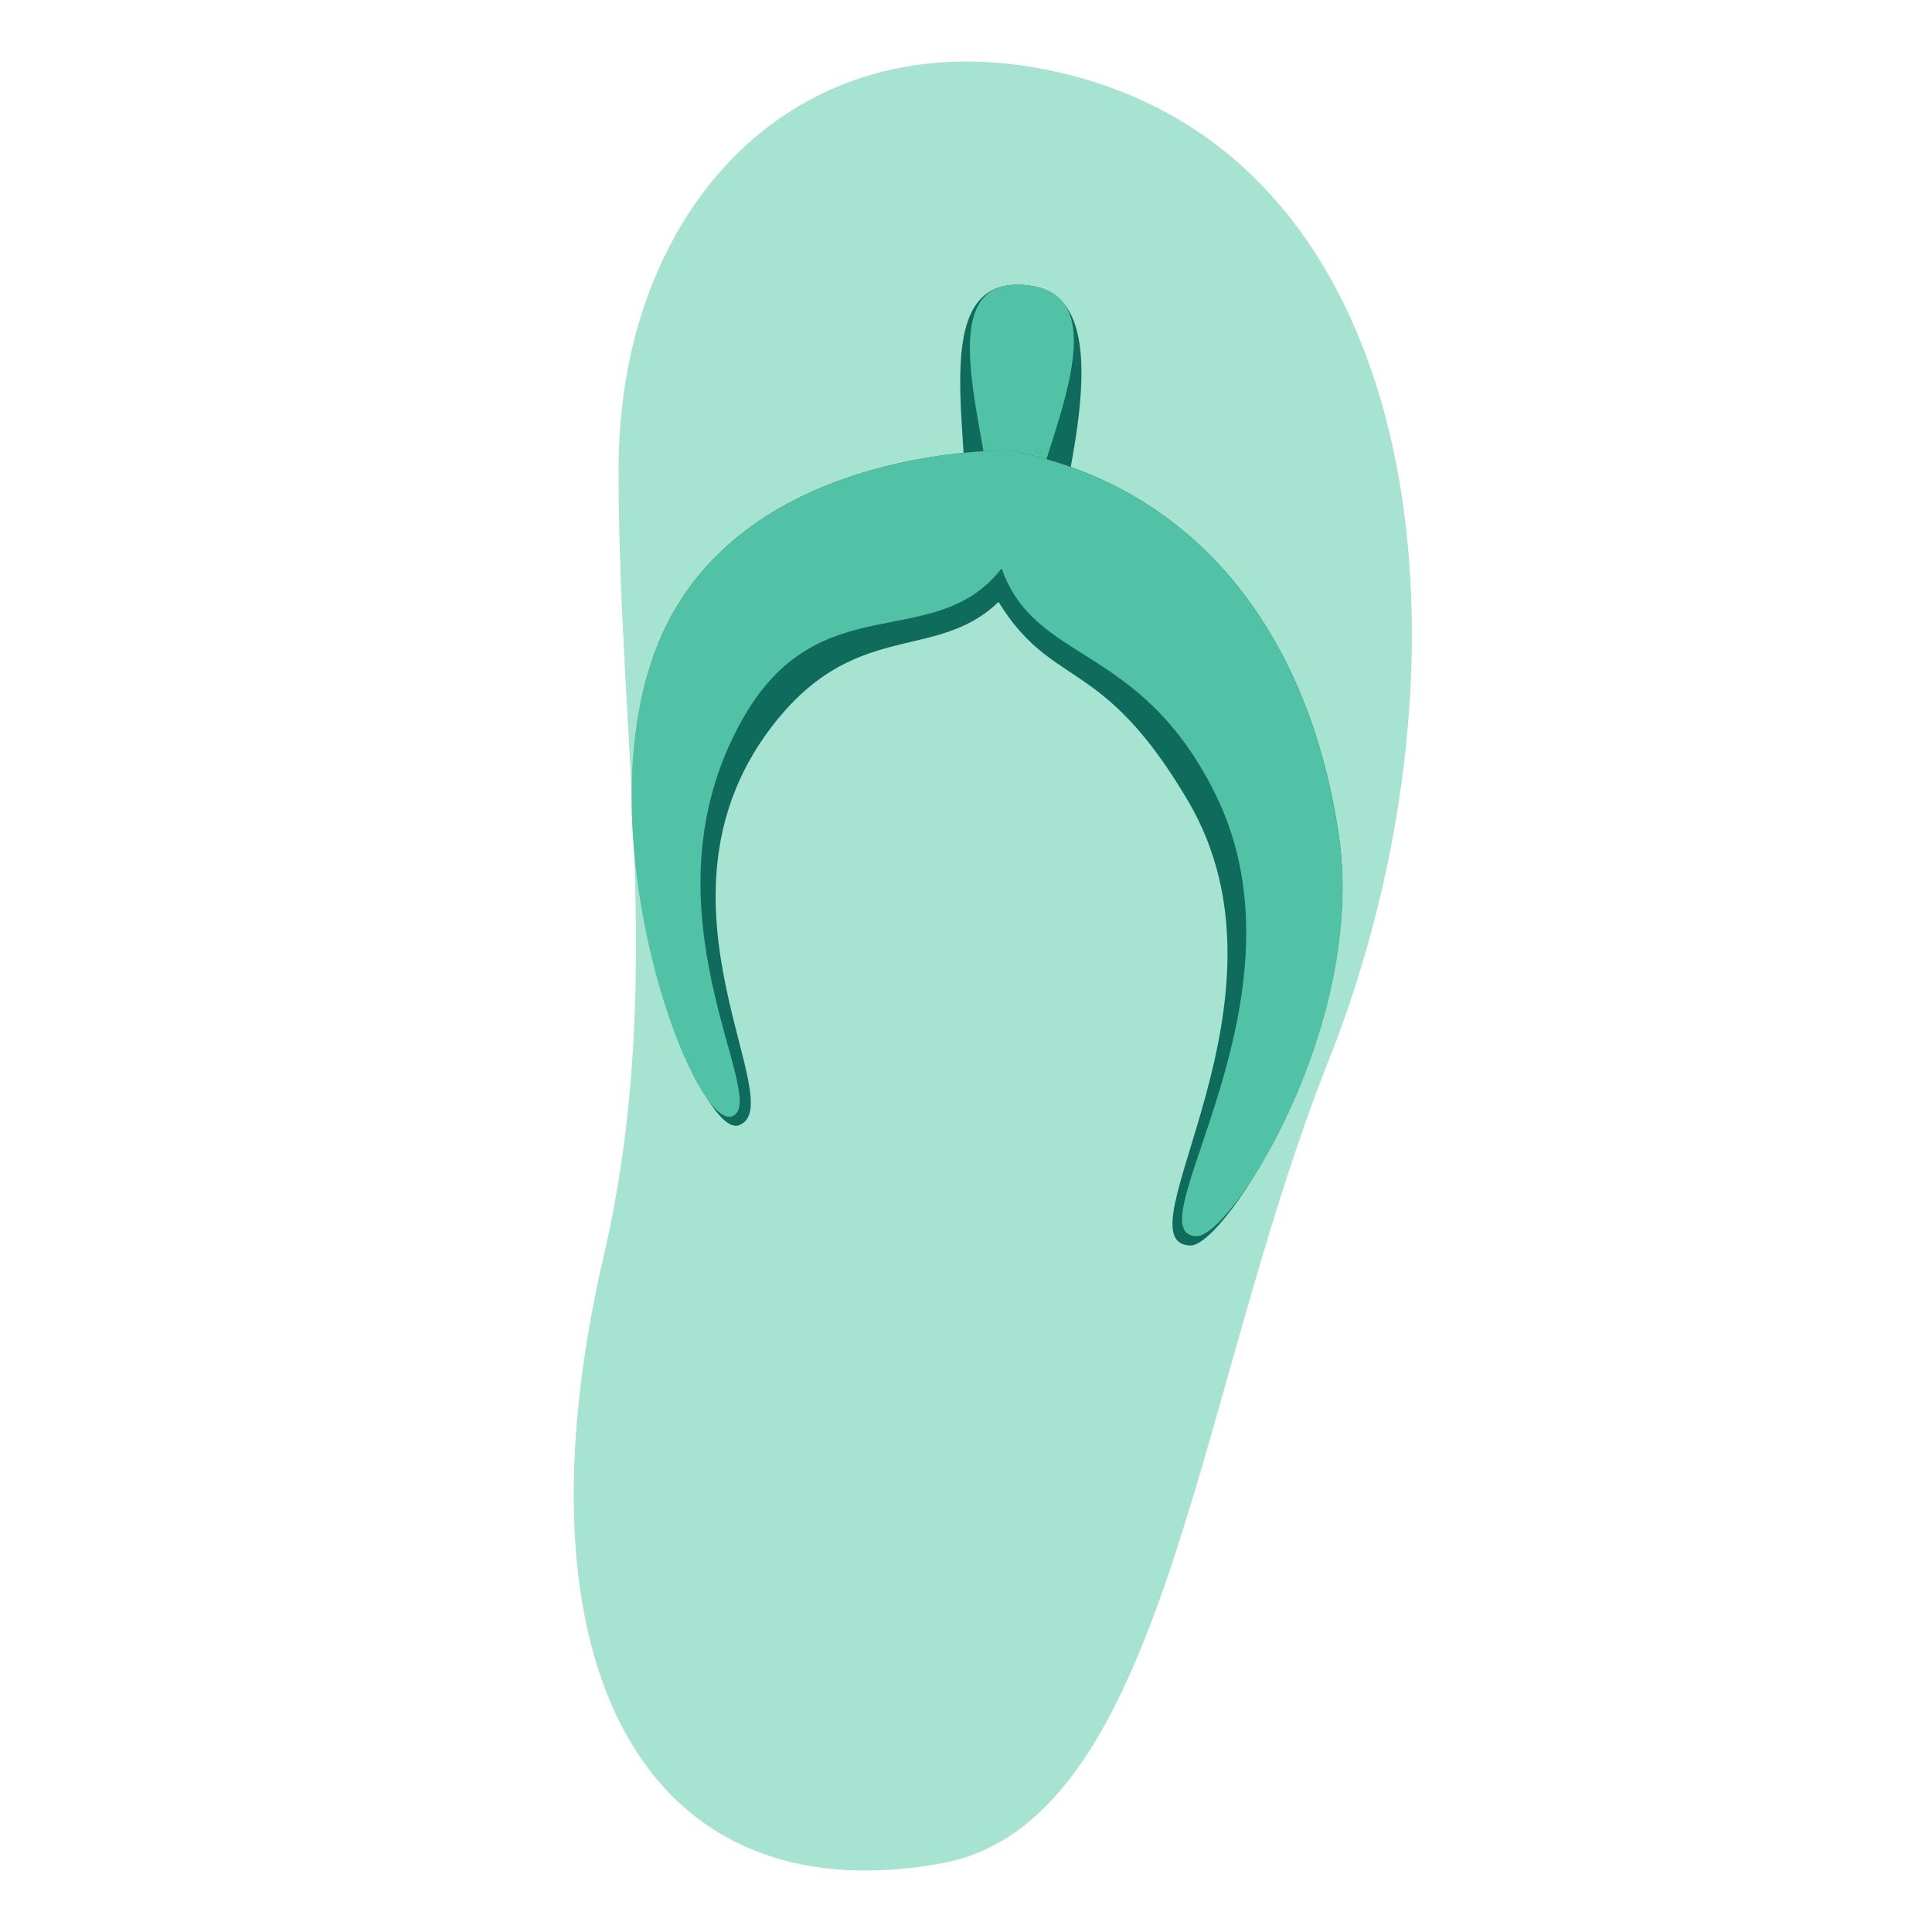
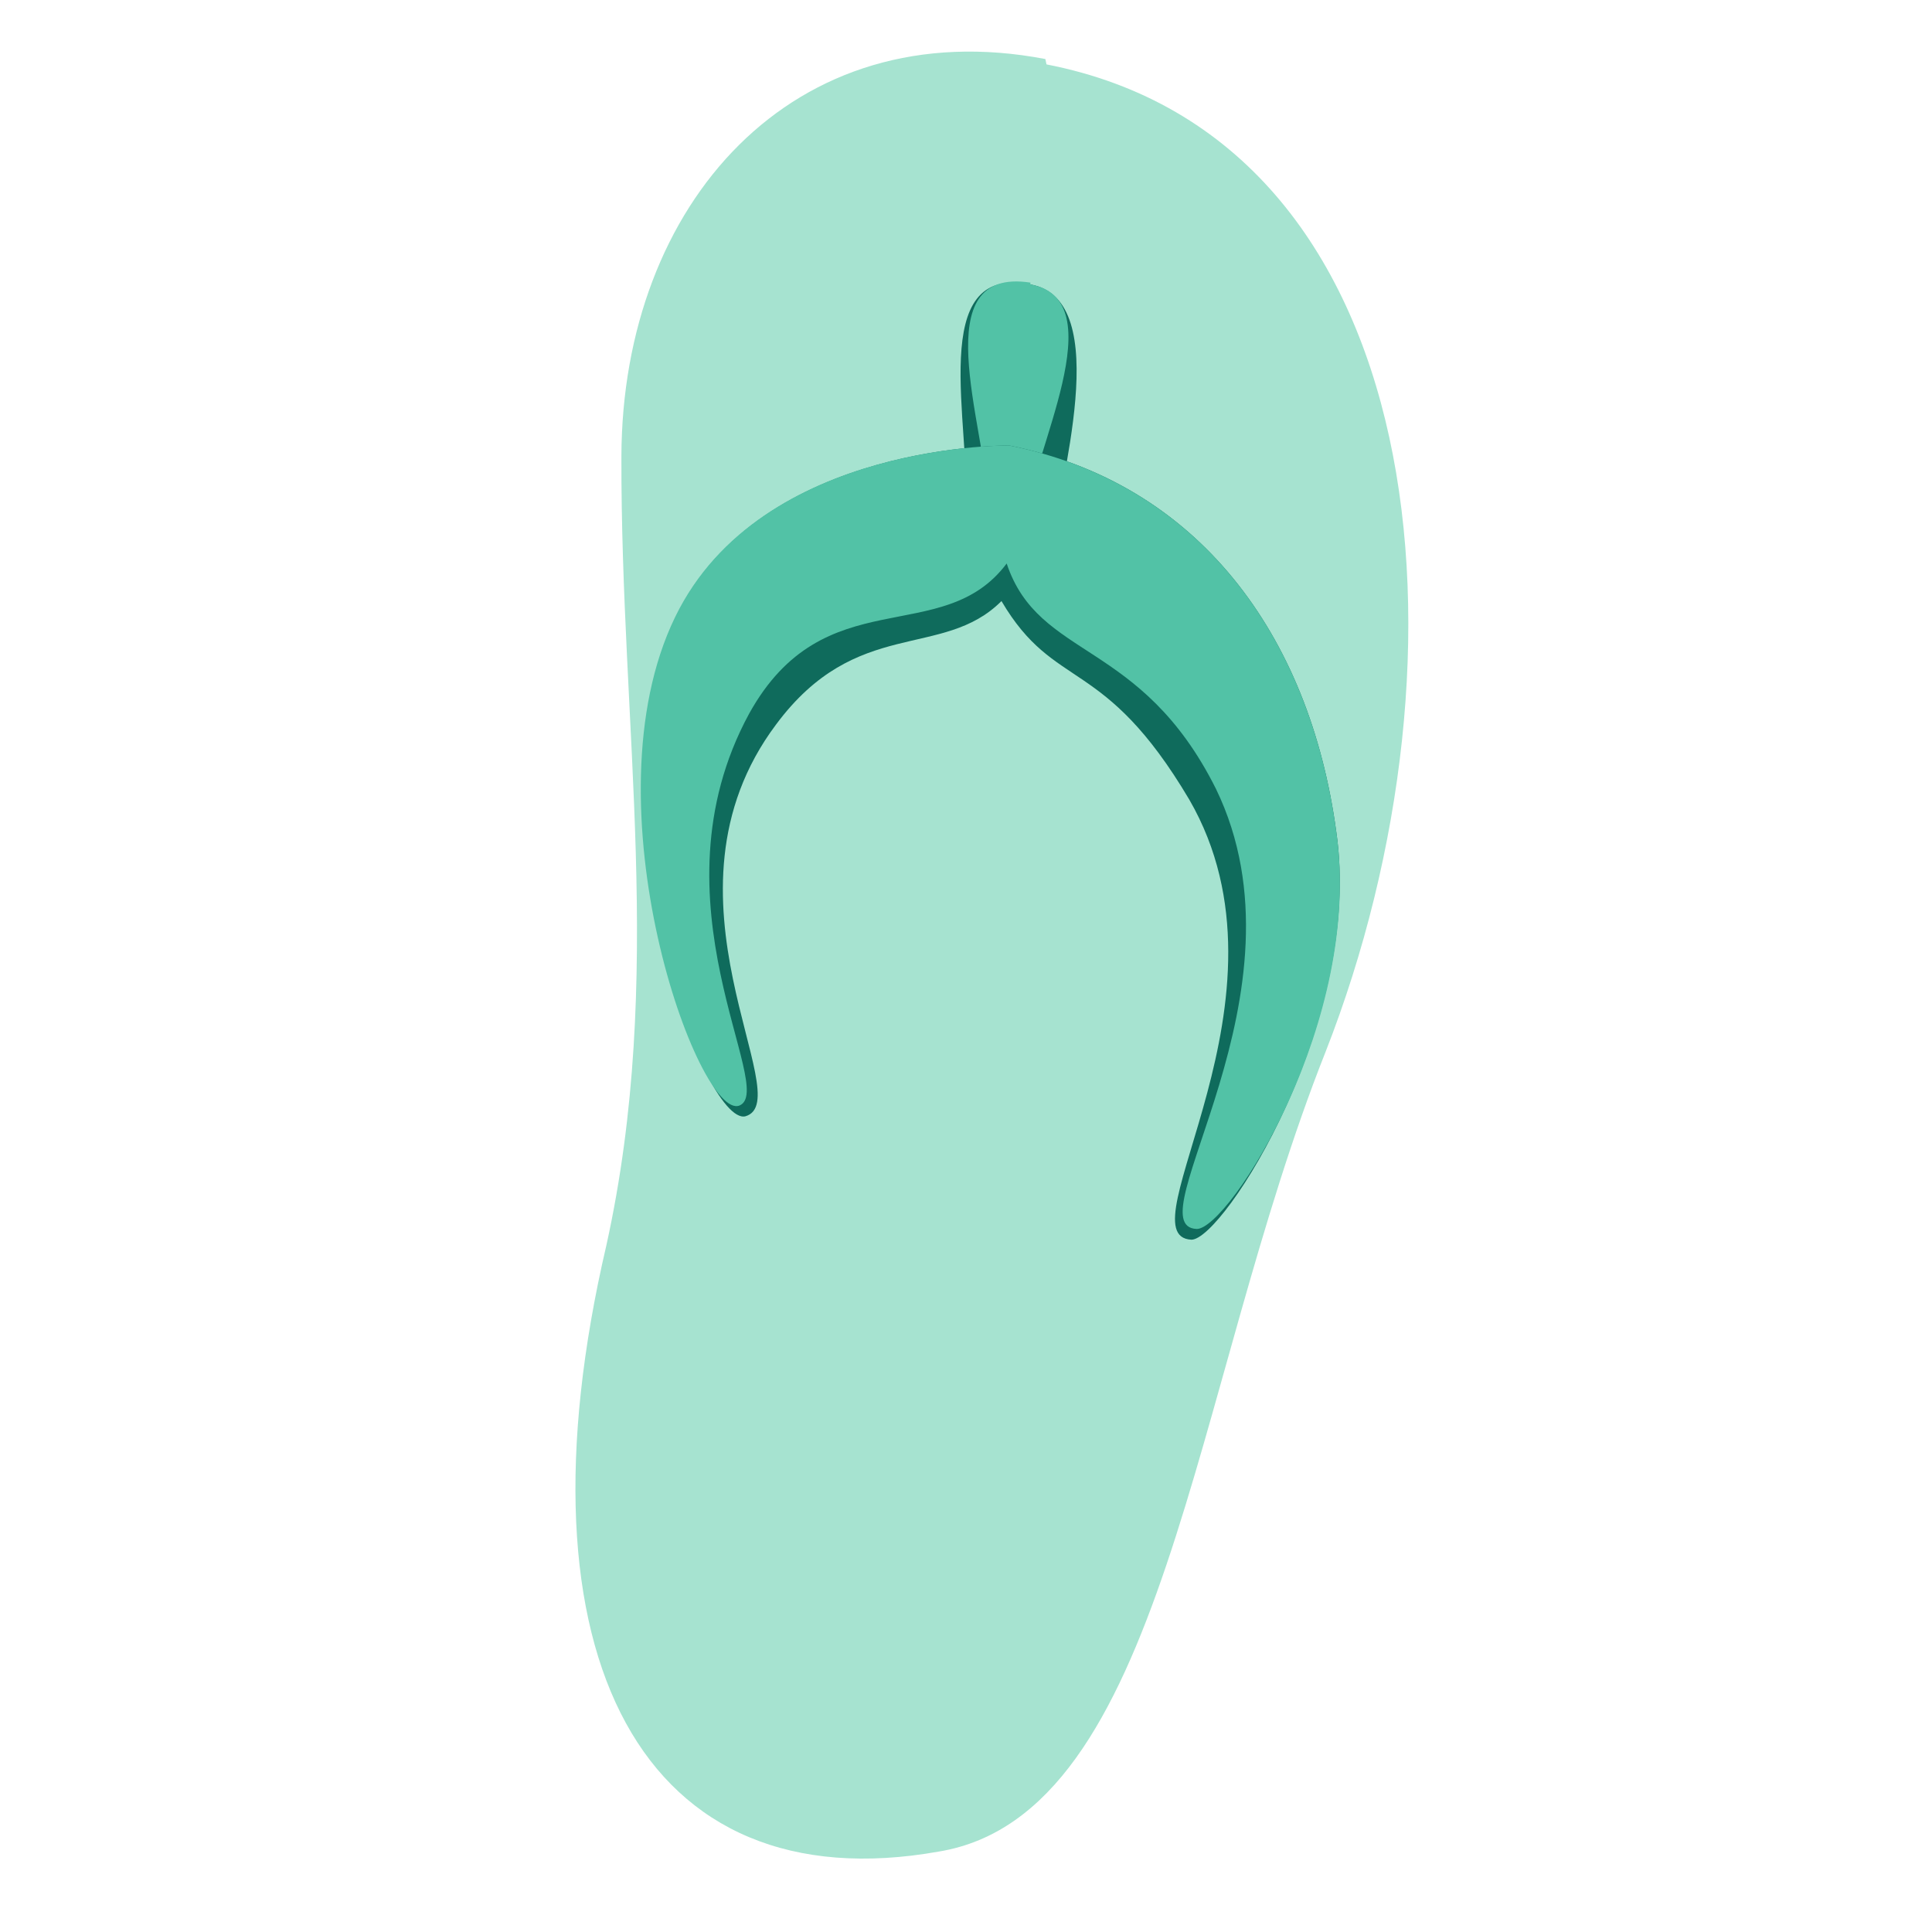
<svg xmlns="http://www.w3.org/2000/svg" fill="#0f6b5c" viewBox="0 0 36 36">
-   <path fill="#a6e3d0" d="M19.5 1.299c7.253 1.456 8.185 11.081 5.258 18.46-2.516 6.344-3.042 14.215-7.231 14.965-5.506.985-8.05-3.674-6.279-11.312 1.176-5.07.265-9.632.279-14.707.014-4.797 3.261-8.352 7.973-7.406z" />
-   <path fill="#0f6b5c" d="M19.254 5.332c1.672.283.518 3.836.4 4.987-.118 1.151-1.769 1.107-1.667-.597s-.753-4.732 1.267-4.39z" />
-   <path fill="#52c2a6" d="M19.254 5.332c1.672.283.065 3.213-.052 4.364-.118 1.151-.622 1.57-.716-.134-.09-1.611-1.252-4.572.768-4.23z" />
-   <path fill="#0f6b5c" d="M18.823 8.394c3.583.695 5.602 3.551 6.128 7.201.506 3.505-2.122 7.645-2.775 7.614-1.375-.066 2.149-4.571-.039-8.286-1.603-2.723-2.518-2.064-3.531-3.707-1.189 1.147-2.703.279-4.272 2.386-2.417 3.248.444 7.011-.57 7.367-.777.273-3.091-5.844-1.337-9.337 1.685-3.356 6.396-3.238 6.396-3.238z" />
-   <path fill="#52c2a6" d="M18.823 8.394c3.583.695 5.602 3.551 6.128 7.201.506 3.505-2.008 7.464-2.661 7.44-1.209-.045 2.238-4.432.358-8.236-1.4-2.833-3.357-2.417-3.984-4.208-1.253 1.611-3.402.269-4.834 2.82-1.982 3.53.537 7.073-.179 7.386-.754.33-2.979-5.671-1.224-9.165 1.685-3.356 6.396-3.238 6.396-3.238z" />
+   <path fill="#a6e3d0" d="M19.5 1.2c7.2 1.4 8.1 11.0 5.2 18.4-2.5 6.3-3.0 14.2-7.2 14.9-5.5.985-8.0-3.6-6.2-11.3 1.1-5.0.265-9.6.279-14.7.014-4.7 3.2-8.3 7.9-7.4z" />
+   <path fill="#0f6b5c" d="M19.2 5.3c1.6.283.5 3.8.4 4.9-.118 1.1-1.7 1.1-1.6-.597s-.753-4.7 1.2-4.3z" />
+   <path fill="#52c2a6" d="M19.2 5.3c1.6.283.0 3.2-.052 4.3-.118 1.1-.622 1.5-.716-.134-.09-1.6-1.2-4.5.768-4.2z" />
+   <path fill="#0f6b5c" d="M18.8 8.3c3.5.695 5.6 3.5 6.1 7.2.506 3.5-2.1 7.6-2.7 7.6-1.3-.066 2.1-4.5-.039-8.2-1.6-2.7-2.5-2.0-3.5-3.7-1.1 1.1-2.7.279-4.2 2.3-2.4 3.2.444 7.0-.57 7.3-.777.2-3.0-5.8-1.3-9.3 1.6-3.3 6.3-3.2 6.3-3.2z" />
+   <path fill="#52c2a6" d="M18.8 8.3c3.5.695 5.6 3.5 6.1 7.2.506 3.5-2.0 7.4-2.6 7.4-1.2-.045 2.2-4.4.358-8.2-1.4-2.8-3.3-2.4-3.9-4.2-1.2 1.6-3.4.269-4.8 2.8-1.9 3.5.537 7.0-.179 7.3-.754.3-2.9-5.6-1.2-9.1 1.6-3.3 6.3-3.2 6.3-3.2z" />
</svg>
